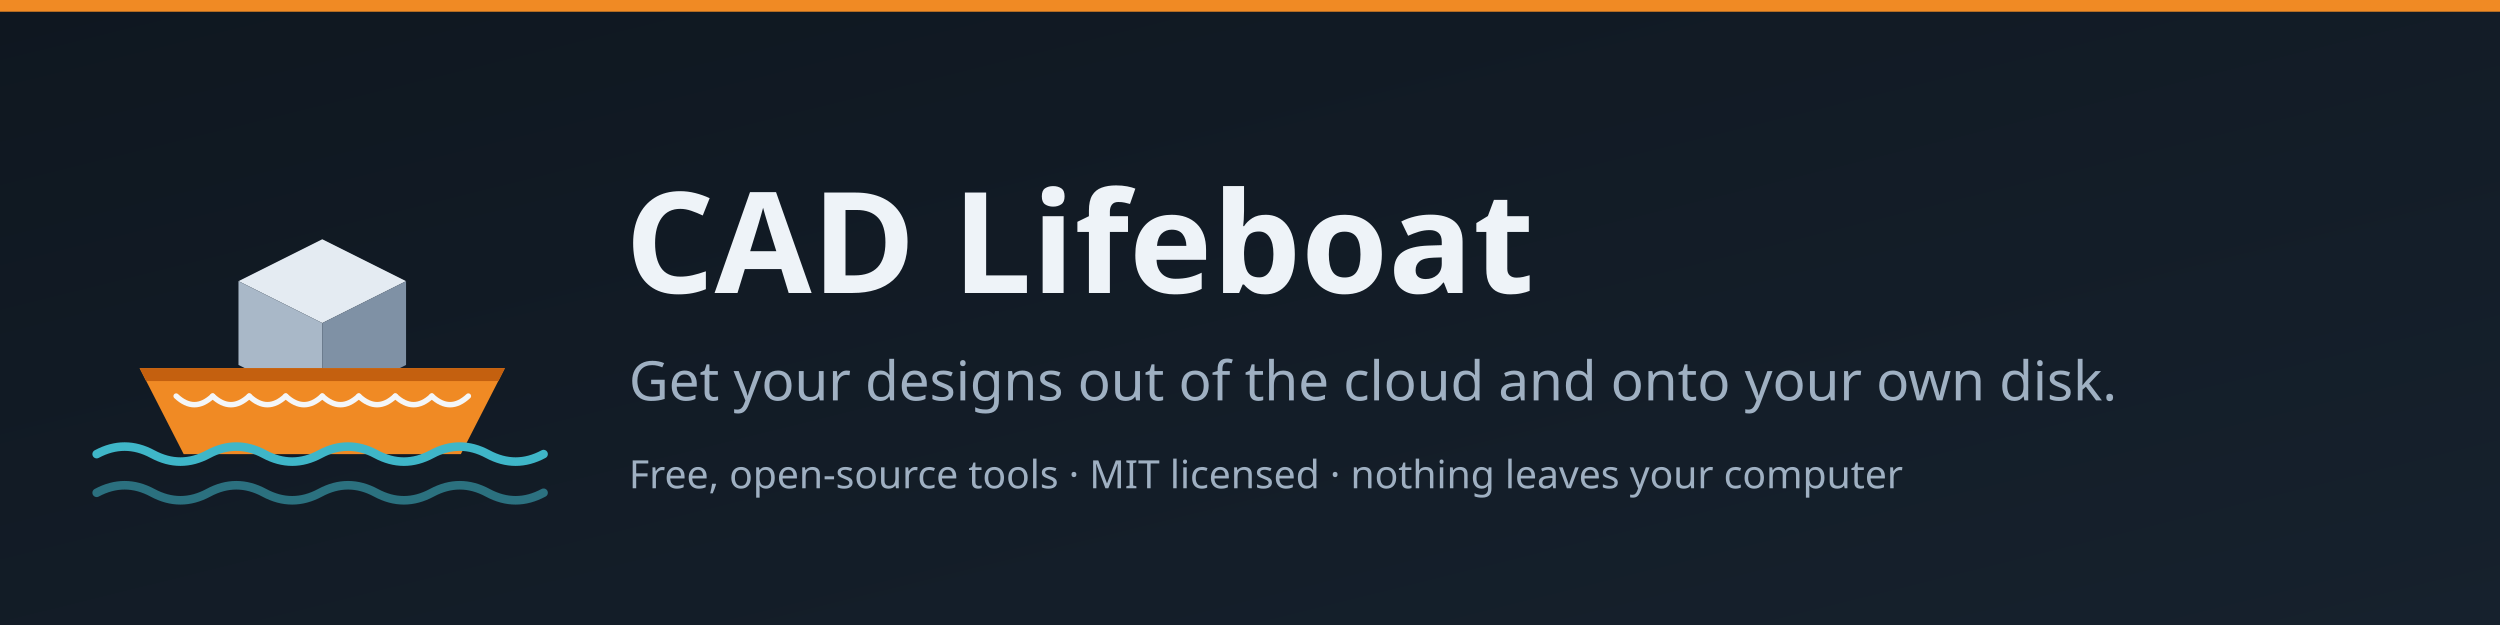
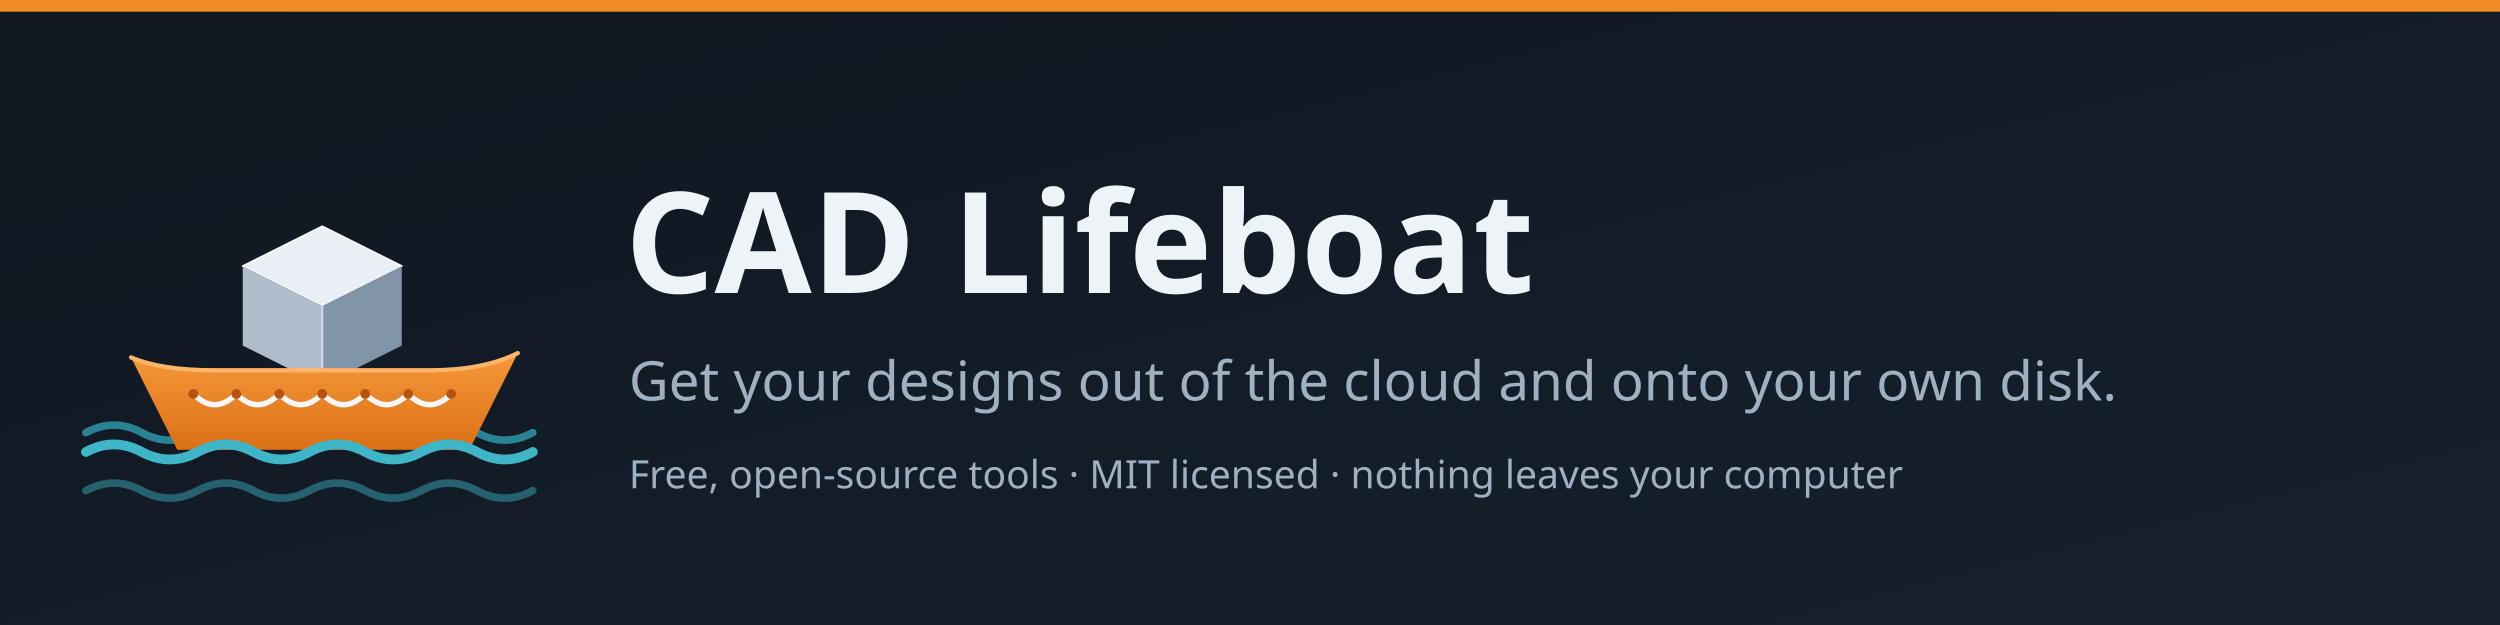
<svg xmlns="http://www.w3.org/2000/svg" width="1280" height="320" viewBox="0 0 1280 320">
  <defs>
    <linearGradient id="g" x1="0" y1="0" x2="1" y2="1">
      <stop offset="0" stop-color="#0f1720" />
      <stop offset="1" stop-color="#16212d" />
    </linearGradient>
  </defs>
  <rect width="1280" height="320" fill="url(#g)" />
  <rect width="1280" height="6" fill="#f08a24" />
-   <path d="M165,122.5 l42.9,21.45 l-42.9,21.45 l-42.9,-21.45 z" fill="#e4ebf2" />
-   <path d="M122.1,143.95 l42.9,21.45 v42.9 l-42.9,-21.45 z" fill="#a9b8c8" />
-   <path d="M207.9,143.95 l-42.9,21.45 v42.9 l42.9,-21.45 z" fill="#7f91a5" />
-   <clipPath id="above-water">
-     <rect x="33.0" y="-15.0" width="264.0" height="247.5" />
-   </clipPath>
-   <g clip-path="url(#above-water)">
-     <path d="M71.5,188.5 L258.5,188.5 L235.4,233.6 Q165.0,247.9 94.6,233.6 Z" fill="#f08a24" />
-     <path d="M71.5,188.5 L258.5,188.5 L255.2,195.1 L74.8,195.1 Z" fill="#c4600f" />
-     <path d="M90.2,202.8 Q99.5,211.6 108.9,202.8" fill="none" stroke="#f4f6f8" stroke-width="2.8" stroke-linecap="round" />
-     <path d="M108.9,202.8 Q118.2,211.6 127.6,202.8" fill="none" stroke="#f4f6f8" stroke-width="2.8" stroke-linecap="round" />
-     <path d="M127.6,202.8 Q136.9,211.6 146.3,202.8" fill="none" stroke="#f4f6f8" stroke-width="2.8" stroke-linecap="round" />
-     <path d="M146.3,202.8 Q155.7,211.6 165.0,202.8" fill="none" stroke="#f4f6f8" stroke-width="2.8" stroke-linecap="round" />
-     <path d="M165.0,202.8 Q174.3,211.6 183.7,202.8" fill="none" stroke="#f4f6f8" stroke-width="2.8" stroke-linecap="round" />
-     <path d="M183.7,202.8 Q193.1,211.6 202.4,202.8" fill="none" stroke="#f4f6f8" stroke-width="2.8" stroke-linecap="round" />
-     <path d="M202.4,202.8 Q211.8,211.6 221.1,202.8" fill="none" stroke="#f4f6f8" stroke-width="2.8" stroke-linecap="round" />
-     <path d="M221.1,202.8 Q230.4,211.6 239.8,202.8" fill="none" stroke="#f4f6f8" stroke-width="2.8" stroke-linecap="round" />
+   <path d="M165,115.9 l40.7,20.35 l-40.7,20.35 l-40.7,-20.35 z" fill="#e9eff5" stroke="#f7fafc" stroke-width="1.0" stroke-linejoin="round" />
+   <path d="M124.3,136.25 l40.7,20.35 v40.7 l-40.7,-20.35 z" fill="#aebccb" />
+   <path d="M205.7,136.25 l-40.7,20.35 v40.7 l40.7,-20.35 z" fill="#8194a8" />
+   <path d="M165,156.6 v40.7" stroke="#d5dee8" stroke-width="1.0" />
+   <defs>
+     <linearGradient id="hull-m" x1="0" y1="0" x2="0" y2="1">
+       <stop offset="0" stop-color="#f7983a" />
+       <stop offset="1" stop-color="#d4670f" />
+     </linearGradient>
+     <clipPath id="above-m">
+       <rect x="22.0" y="-26.0" width="286.0" height="256.3" />
+     </clipPath>
+   </defs>
+   <path d="M44.0,221.5 q14.3,-7.7 28.6,0 t28.6,0 t28.6,0 t28.6,0 t28.6,0 t28.6,0 t28.6,0 t28.6,0" fill="none" stroke="#2a8fa0" stroke-width="3.9" stroke-linecap="round" opacity="0.9" />
+   <g clip-path="url(#above-m)">
+     <path d="M67.1,183.0 Q82.5,189.6 110.0,189.6 L220.0,189.6 Q247.5,189.6 265.1,180.8 L238.7,233.6 Q165.0,249.0 92.4,233.6 Z" fill="url(#hull-m)" />
+     <path d="M67.1,183.0 Q82.5,189.6 110.0,189.6 L220.0,189.6 Q247.5,189.6 265.1,180.8" fill="none" stroke="#ffb469" stroke-width="2.2" stroke-linecap="round" />
+     <path d="M99.0,201.7 Q110.0,212.7 121.0,201.7" fill="none" stroke="#f4f6f8" stroke-width="2.8" stroke-linecap="round" />
+     <path d="M121.0,201.7 Q132.0,212.7 143.0,201.7" fill="none" stroke="#f4f6f8" stroke-width="2.8" stroke-linecap="round" />
+     <path d="M143.0,201.7 Q154.0,212.7 165.0,201.7" fill="none" stroke="#f4f6f8" stroke-width="2.8" stroke-linecap="round" />
+     <path d="M165.0,201.7 Q176.0,212.7 187.0,201.7" fill="none" stroke="#f4f6f8" stroke-width="2.8" stroke-linecap="round" />
+     <path d="M187.0,201.7 Q198.0,212.7 209.0,201.7" fill="none" stroke="#f4f6f8" stroke-width="2.8" stroke-linecap="round" />
+     <path d="M209.0,201.7 Q220.0,212.7 231.0,201.7" fill="none" stroke="#f4f6f8" stroke-width="2.8" stroke-linecap="round" />
+     <circle cx="99.0" cy="201.7" r="2.5" fill="#b45410" />
+     <circle cx="121.0" cy="201.7" r="2.5" fill="#b45410" />
+     <circle cx="143.0" cy="201.7" r="2.5" fill="#b45410" />
+     <circle cx="165.0" cy="201.7" r="2.5" fill="#b45410" />
+     <circle cx="187.0" cy="201.7" r="2.5" fill="#b45410" />
+     <circle cx="209.0" cy="201.7" r="2.5" fill="#b45410" />
+     <circle cx="231.0" cy="201.7" r="2.5" fill="#b45410" />
  </g>
-   <path d="M49.5,232.5 q14.3,-7.7 28.6,0 t28.6,0 t28.6,0 t28.6,0 t28.6,0 t28.6,0 t28.6,0 t28.6,0" fill="none" stroke="#3fb6c8" stroke-width="4.4" stroke-linecap="round" opacity="1" />
-   <path d="M49.5,252.3 q14.3,-7.7 28.6,0 t28.6,0 t28.6,0 t28.6,0 t28.6,0 t28.6,0 t28.6,0 t28.6,0" fill="none" stroke="#3fb6c8" stroke-width="4.4" stroke-linecap="round" opacity="0.55" />
+   <path d="M44.0,231.4 q14.3,-7.7 28.6,0 t28.6,0 t28.6,0 t28.6,0 t28.6,0 t28.6,0 t28.6,0 t28.6,0" fill="none" stroke="#3fb6c8" stroke-width="5.0" stroke-linecap="round" opacity="1" />
+   <path d="M44.0,251.2 q14.3,-7.7 28.6,0 t28.6,0 t28.6,0 t28.6,0 t28.6,0 t28.6,0 t28.6,0 t28.6,0" fill="none" stroke="#3fb6c8" stroke-width="3.9" stroke-linecap="round" opacity="0.45" />
  <text x="320" y="150" font-family="'Noto Sans', 'Helvetica Neue', Arial, sans-serif" font-size="72" font-weight="800" fill="#eef3f8">CAD Lifeboat</text>
  <text x="322" y="205" font-family="'Noto Sans', 'Helvetica Neue', Arial, sans-serif" font-size="28" fill="#9fb0c2">Get your designs out of the cloud and onto your own disk.</text>
  <text x="322" y="250" font-family="'Noto Sans', 'Helvetica Neue', Arial, sans-serif" font-size="20" fill="#9fb0c2">Free, open-source tools · MIT licensed · nothing leaves your computer</text>
</svg>
